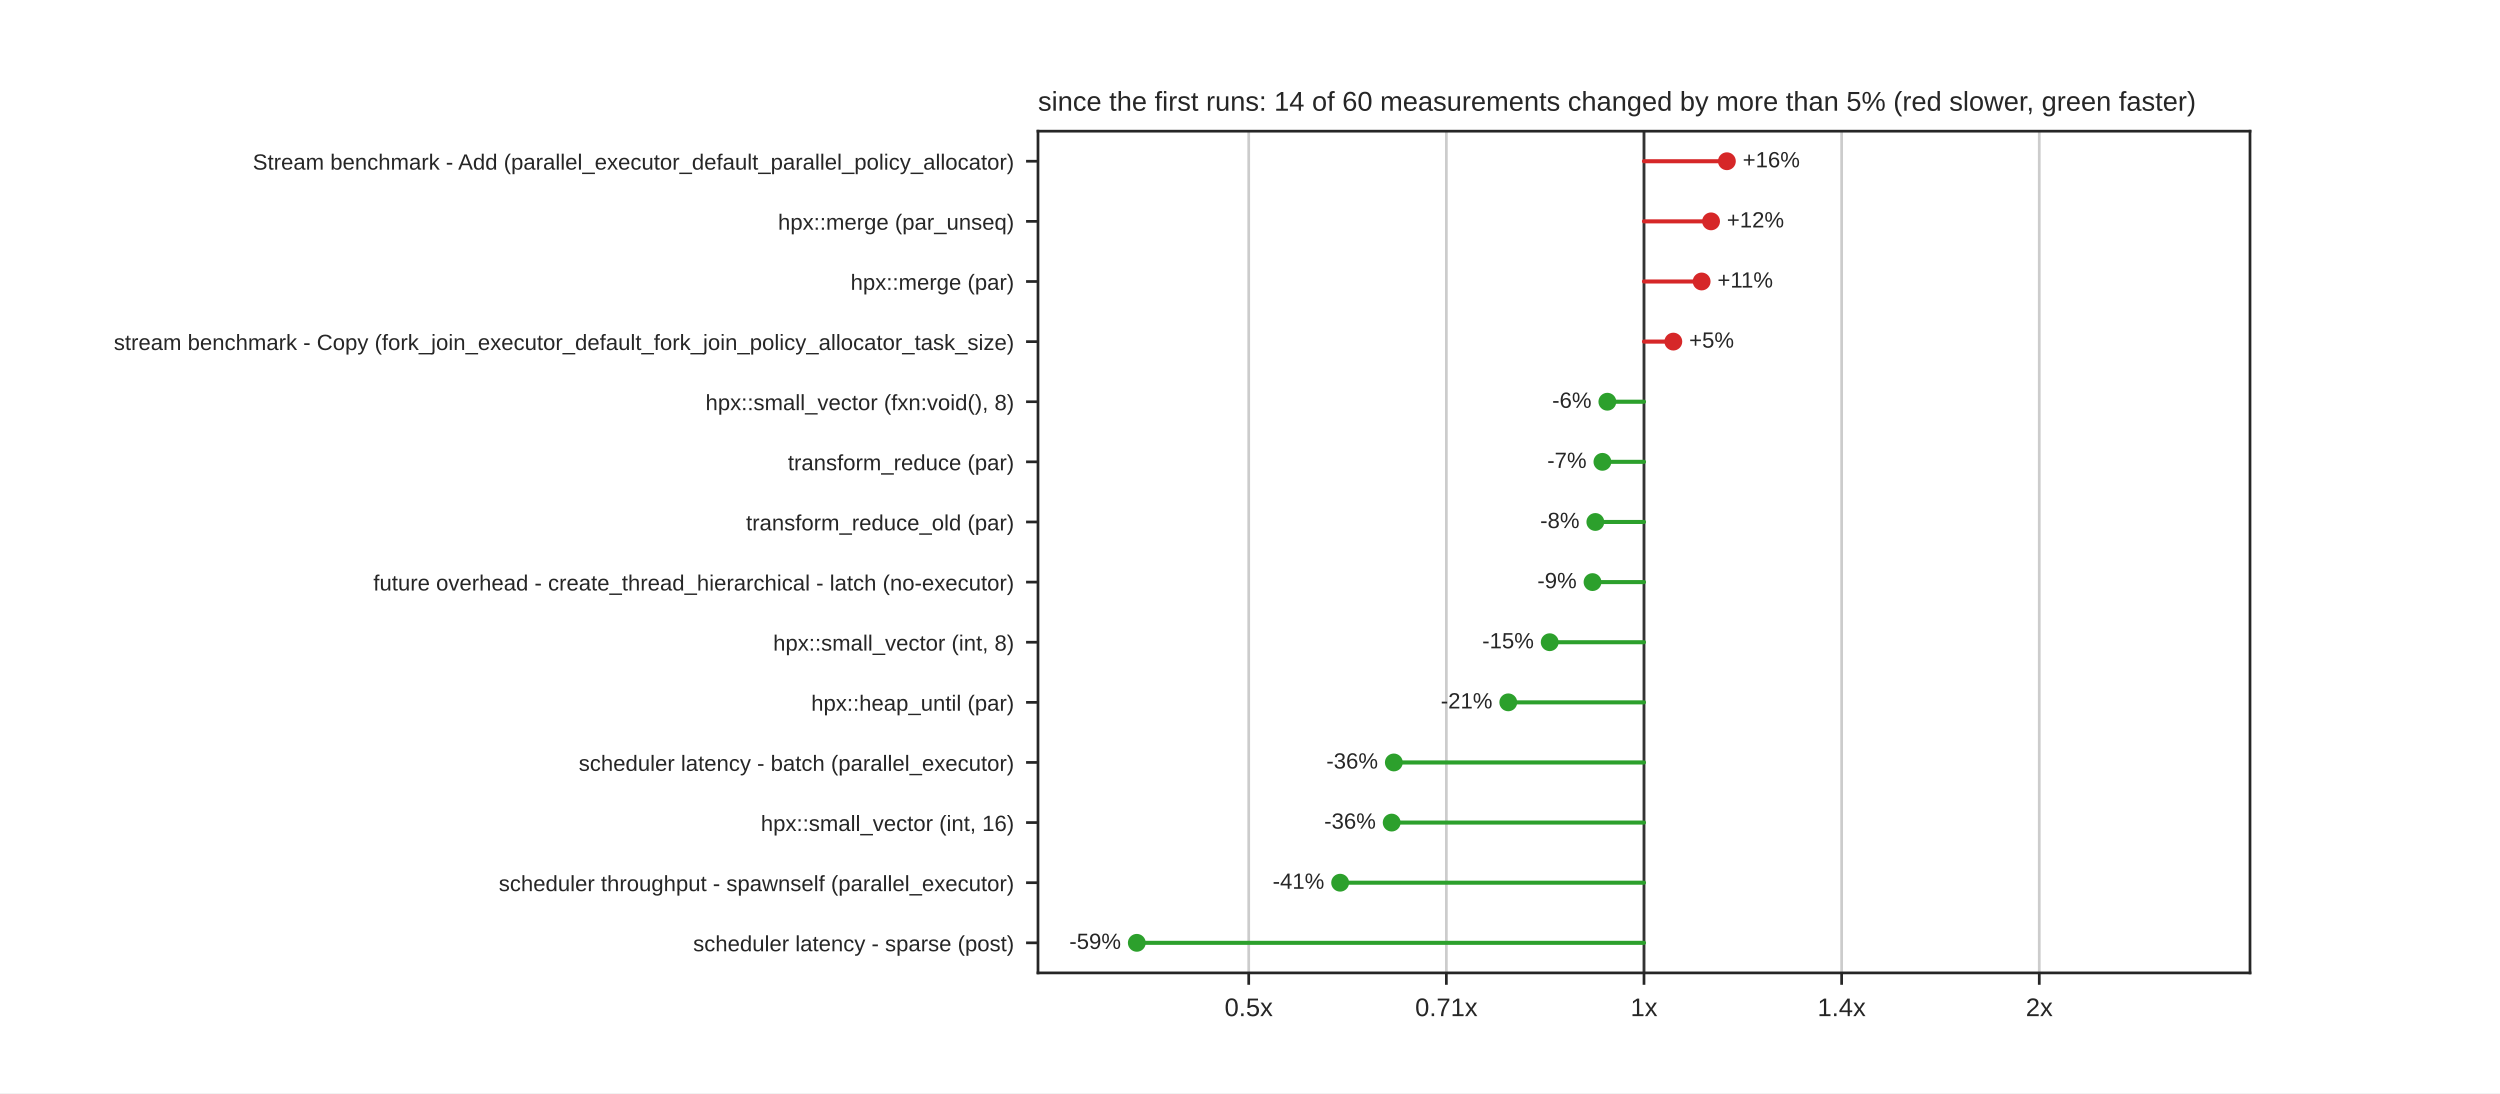
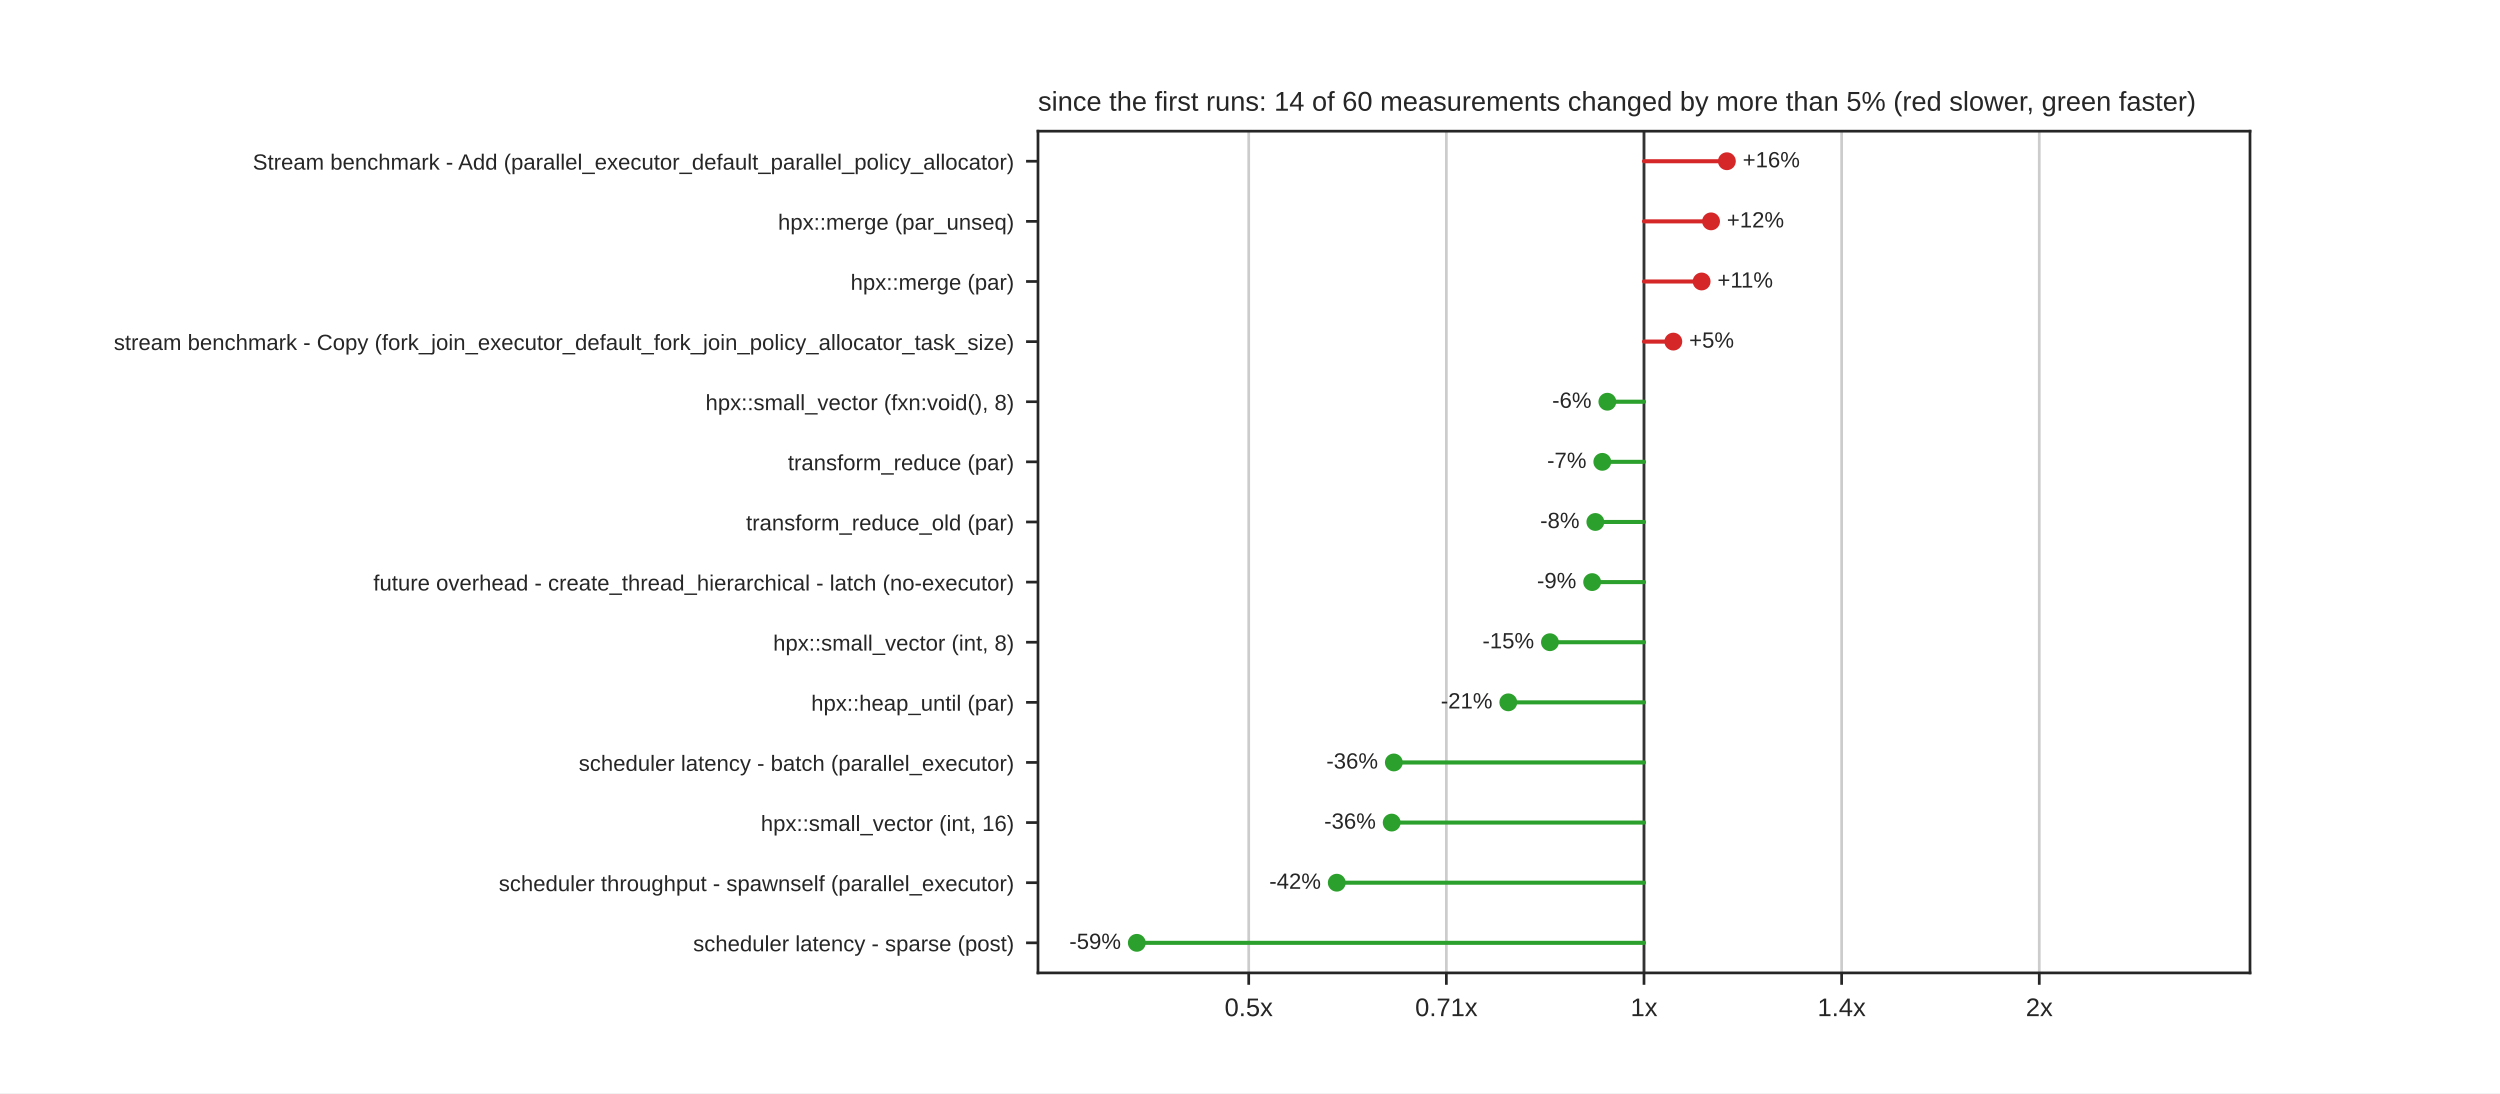
<svg xmlns="http://www.w3.org/2000/svg" xmlns:xlink="http://www.w3.org/1999/xlink" width="734.4pt" height="321.12pt" viewBox="0 0 734.4 321.12" version="1.1">
  <defs>
    <style type="text/css">*{stroke-linejoin: round; stroke-linecap: butt}</style>
  </defs>
  <g id="figure_1">
    <g id="patch_1">
      <path d="M 0 321.12  L 734.4 321.12  L 734.4 0  L 0 0  z " style="fill: #ffffff" />
    </g>
    <g id="axes_1">
      <g id="patch_2">
        <path d="M 304.92 285.797  L 660.96 285.797  L 660.96 38.534  L 304.92 38.534  z " style="fill: #ffffff" />
      </g>
      <g id="matplotlib.axis_1">
        <g id="xtick_1">
          <g id="line2d_1">
            <path d="M 366.823 285.797  L 366.823 38.534  " clip-path="url(#pd0584a2bc1)" style="fill: none; stroke: #cccccc; stroke-width: 0.8; stroke-linecap: round" />
          </g>
          <g id="line2d_2">
            <defs>
              <path id="mdfc5214045" d="M 0 0  L 0 3.5  " style="stroke: #262626; stroke-width: 0.8" />
            </defs>
            <g>
              <use xlink:href="#mdfc5214045" x="366.823" y="285.797" style="fill: #262626; stroke: #262626; stroke-width: 0.8" />
            </g>
          </g>
          <g id="text_1">
            <text style="fill: #262626; font: 7.5px 'Arial', 'DejaVu Sans', 'Liberation Sans', 'Bitstream Vera Sans', sans-serif; text-anchor: middle" x="366.823" y="298.496" transform="rotate(-0 366.8232 298.4956)">0.5x</text>
          </g>
        </g>
        <g id="xtick_2">
          <g id="line2d_3">
            <path d="M 424.882 285.797  L 424.882 38.534  " clip-path="url(#pd0584a2bc1)" style="fill: none; stroke: #cccccc; stroke-width: 0.8; stroke-linecap: round" />
          </g>
          <g id="line2d_4">
            <g>
              <use xlink:href="#mdfc5214045" x="424.882" y="285.797" style="fill: #262626; stroke: #262626; stroke-width: 0.8" />
            </g>
          </g>
          <g id="text_2">
            <text style="fill: #262626; font: 7.5px 'Arial', 'DejaVu Sans', 'Liberation Sans', 'Bitstream Vera Sans', sans-serif; text-anchor: middle" x="424.882" y="298.496" transform="rotate(-0 424.8816 298.4956)">0.71x</text>
          </g>
        </g>
        <g id="xtick_3">
          <g id="line2d_5">
            <path d="M 482.94 285.797  L 482.94 38.534  " clip-path="url(#pd0584a2bc1)" style="fill: none; stroke: #cccccc; stroke-width: 0.8; stroke-linecap: round" />
          </g>
          <g id="line2d_6">
            <g>
              <use xlink:href="#mdfc5214045" x="482.94" y="285.797" style="fill: #262626; stroke: #262626; stroke-width: 0.8" />
            </g>
          </g>
          <g id="text_3">
            <text style="fill: #262626; font: 7.5px 'Arial', 'DejaVu Sans', 'Liberation Sans', 'Bitstream Vera Sans', sans-serif; text-anchor: middle" x="482.94" y="298.496" transform="rotate(-0 482.94 298.4956)">1x</text>
          </g>
        </g>
        <g id="xtick_4">
          <g id="line2d_7">
            <path d="M 540.998 285.797  L 540.998 38.534  " clip-path="url(#pd0584a2bc1)" style="fill: none; stroke: #cccccc; stroke-width: 0.8; stroke-linecap: round" />
          </g>
          <g id="line2d_8">
            <g>
              <use xlink:href="#mdfc5214045" x="540.998" y="285.797" style="fill: #262626; stroke: #262626; stroke-width: 0.8" />
            </g>
          </g>
          <g id="text_4">
            <text style="fill: #262626; font: 7.5px 'Arial', 'DejaVu Sans', 'Liberation Sans', 'Bitstream Vera Sans', sans-serif; text-anchor: middle" x="540.998" y="298.496" transform="rotate(-0 540.9984 298.4956)">1.4x</text>
          </g>
        </g>
        <g id="xtick_5">
          <g id="line2d_9">
            <path d="M 599.057 285.797  L 599.057 38.534  " clip-path="url(#pd0584a2bc1)" style="fill: none; stroke: #cccccc; stroke-width: 0.8; stroke-linecap: round" />
          </g>
          <g id="line2d_10">
            <g>
              <use xlink:href="#mdfc5214045" x="599.057" y="285.797" style="fill: #262626; stroke: #262626; stroke-width: 0.8" />
            </g>
          </g>
          <g id="text_5">
            <text style="fill: #262626; font: 7.5px 'Arial', 'DejaVu Sans', 'Liberation Sans', 'Bitstream Vera Sans', sans-serif; text-anchor: middle" x="599.057" y="298.496" transform="rotate(-0 599.0568 298.4956)">2x</text>
          </g>
        </g>
      </g>
      <g id="matplotlib.axis_2">
        <g id="ytick_1">
          <g id="line2d_11">
            <defs>
              <path id="m414165cd4d" d="M 0 0  L -3.5 0  " style="stroke: #262626; stroke-width: 0.8" />
            </defs>
            <g>
              <use xlink:href="#m414165cd4d" x="304.92" y="47.365" style="fill: #262626; stroke: #262626; stroke-width: 0.8" />
            </g>
          </g>
          <g id="text_6">
            <text style="fill: #262626; font: 6.5px 'Arial', 'DejaVu Sans', 'Liberation Sans', 'Bitstream Vera Sans', sans-serif; text-anchor: end" x="297.92" y="49.835" transform="rotate(-0 297.92 49.83469)">Stream benchmark - Add (parallel_executor_default_parallel_policy_allocator)</text>
          </g>
        </g>
        <g id="ytick_2">
          <g id="line2d_12">
            <g>
              <use xlink:href="#m414165cd4d" x="304.92" y="65.027" style="fill: #262626; stroke: #262626; stroke-width: 0.8" />
            </g>
          </g>
          <g id="text_7">
            <text style="fill: #262626; font: 6.5px 'Arial', 'DejaVu Sans', 'Liberation Sans', 'Bitstream Vera Sans', sans-serif; text-anchor: end" x="297.92" y="67.496" transform="rotate(-0 297.92 67.49629)">hpx::merge (par_unseq)</text>
          </g>
        </g>
        <g id="ytick_3">
          <g id="line2d_13">
            <g>
              <use xlink:href="#m414165cd4d" x="304.92" y="82.688" style="fill: #262626; stroke: #262626; stroke-width: 0.8" />
            </g>
          </g>
          <g id="text_8">
            <text style="fill: #262626; font: 6.5px 'Arial', 'DejaVu Sans', 'Liberation Sans', 'Bitstream Vera Sans', sans-serif; text-anchor: end" x="297.92" y="85.158" transform="rotate(-0 297.92 85.15789)">hpx::merge (par)</text>
          </g>
        </g>
        <g id="ytick_4">
          <g id="line2d_14">
            <g>
              <use xlink:href="#m414165cd4d" x="304.92" y="100.35" style="fill: #262626; stroke: #262626; stroke-width: 0.8" />
            </g>
          </g>
          <g id="text_9">
            <text style="fill: #262626; font: 6.5px 'Arial', 'DejaVu Sans', 'Liberation Sans', 'Bitstream Vera Sans', sans-serif; text-anchor: end" x="297.92" y="102.819" transform="rotate(-0 297.92 102.8195)">stream benchmark - Copy (fork_join_executor_default_fork_join_policy_allocator_task_size)</text>
          </g>
        </g>
        <g id="ytick_5">
          <g id="line2d_15">
            <g>
              <use xlink:href="#m414165cd4d" x="304.92" y="118.012" style="fill: #262626; stroke: #262626; stroke-width: 0.8" />
            </g>
          </g>
          <g id="text_10">
            <text style="fill: #262626; font: 6.5px 'Arial', 'DejaVu Sans', 'Liberation Sans', 'Bitstream Vera Sans', sans-serif; text-anchor: end" x="297.92" y="120.481" transform="rotate(-0 297.92 120.4811)">hpx::small_vector (fxn:void(), 8)</text>
          </g>
        </g>
        <g id="ytick_6">
          <g id="line2d_16">
            <g>
              <use xlink:href="#m414165cd4d" x="304.92" y="135.673" style="fill: #262626; stroke: #262626; stroke-width: 0.8" />
            </g>
          </g>
          <g id="text_11">
            <text style="fill: #262626; font: 6.5px 'Arial', 'DejaVu Sans', 'Liberation Sans', 'Bitstream Vera Sans', sans-serif; text-anchor: end" x="297.92" y="138.143" transform="rotate(-0 297.92 138.1427)">transform_reduce (par)</text>
          </g>
        </g>
        <g id="ytick_7">
          <g id="line2d_17">
            <g>
              <use xlink:href="#m414165cd4d" x="304.92" y="153.335" style="fill: #262626; stroke: #262626; stroke-width: 0.8" />
            </g>
          </g>
          <g id="text_12">
            <text style="fill: #262626; font: 6.5px 'Arial', 'DejaVu Sans', 'Liberation Sans', 'Bitstream Vera Sans', sans-serif; text-anchor: end" x="297.92" y="155.804" transform="rotate(-0 297.92 155.8043)">transform_reduce_old (par)</text>
          </g>
        </g>
        <g id="ytick_8">
          <g id="line2d_18">
            <g>
              <use xlink:href="#m414165cd4d" x="304.92" y="170.996" style="fill: #262626; stroke: #262626; stroke-width: 0.8" />
            </g>
          </g>
          <g id="text_13">
            <text style="fill: #262626; font: 6.5px 'Arial', 'DejaVu Sans', 'Liberation Sans', 'Bitstream Vera Sans', sans-serif; text-anchor: end" x="297.92" y="173.466" transform="rotate(-0 297.92 173.4659)">future overhead - create_thread_hierarchical - latch (no-executor)</text>
          </g>
        </g>
        <g id="ytick_9">
          <g id="line2d_19">
            <g>
              <use xlink:href="#m414165cd4d" x="304.92" y="188.658" style="fill: #262626; stroke: #262626; stroke-width: 0.8" />
            </g>
          </g>
          <g id="text_14">
            <text style="fill: #262626; font: 6.5px 'Arial', 'DejaVu Sans', 'Liberation Sans', 'Bitstream Vera Sans', sans-serif; text-anchor: end" x="297.92" y="191.127" transform="rotate(-0 297.92 191.1275)">hpx::small_vector (int, 8)</text>
          </g>
        </g>
        <g id="ytick_10">
          <g id="line2d_20">
            <g>
              <use xlink:href="#m414165cd4d" x="304.92" y="206.32" style="fill: #262626; stroke: #262626; stroke-width: 0.8" />
            </g>
          </g>
          <g id="text_15">
            <text style="fill: #262626; font: 6.5px 'Arial', 'DejaVu Sans', 'Liberation Sans', 'Bitstream Vera Sans', sans-serif; text-anchor: end" x="297.92" y="208.789" transform="rotate(-0 297.92 208.7891)">hpx::heap_until (par)</text>
          </g>
        </g>
        <g id="ytick_11">
          <g id="line2d_21">
            <g>
              <use xlink:href="#m414165cd4d" x="304.92" y="223.981" style="fill: #262626; stroke: #262626; stroke-width: 0.8" />
            </g>
          </g>
          <g id="text_16">
            <text style="fill: #262626; font: 6.5px 'Arial', 'DejaVu Sans', 'Liberation Sans', 'Bitstream Vera Sans', sans-serif; text-anchor: end" x="297.92" y="226.451" transform="rotate(-0 297.92 226.4507)">scheduler latency - batch (parallel_executor)</text>
          </g>
        </g>
        <g id="ytick_12">
          <g id="line2d_22">
            <g>
              <use xlink:href="#m414165cd4d" x="304.92" y="241.643" style="fill: #262626; stroke: #262626; stroke-width: 0.8" />
            </g>
          </g>
          <g id="text_17">
            <text style="fill: #262626; font: 6.5px 'Arial', 'DejaVu Sans', 'Liberation Sans', 'Bitstream Vera Sans', sans-serif; text-anchor: end" x="297.92" y="244.112" transform="rotate(-0 297.92 244.1123)">hpx::small_vector (int, 16)</text>
          </g>
        </g>
        <g id="ytick_13">
          <g id="line2d_23">
            <g>
              <use xlink:href="#m414165cd4d" x="304.92" y="259.304" style="fill: #262626; stroke: #262626; stroke-width: 0.8" />
            </g>
          </g>
          <g id="text_18">
            <text style="fill: #262626; font: 6.5px 'Arial', 'DejaVu Sans', 'Liberation Sans', 'Bitstream Vera Sans', sans-serif; text-anchor: end" x="297.92" y="261.774" transform="rotate(-0 297.92 261.7739)">scheduler throughput - spawnself (parallel_executor)</text>
          </g>
        </g>
        <g id="ytick_14">
          <g id="line2d_24">
            <g>
              <use xlink:href="#m414165cd4d" x="304.92" y="276.966" style="fill: #262626; stroke: #262626; stroke-width: 0.8" />
            </g>
          </g>
          <g id="text_19">
            <text style="fill: #262626; font: 6.5px 'Arial', 'DejaVu Sans', 'Liberation Sans', 'Bitstream Vera Sans', sans-serif; text-anchor: end" x="297.92" y="279.435" transform="rotate(-0 297.92 279.4355)">scheduler latency - sparse (post)</text>
          </g>
        </g>
      </g>
      <g id="line2d_25">
        <path d="M 482.94 285.797  L 482.94 38.534  " clip-path="url(#pd0584a2bc1)" style="fill: none; stroke: #333333; stroke-width: 0.8; stroke-linecap: round" />
      </g>
      <g id="line2d_26">
        <path d="M 482.94 47.365  L 507.29 47.365  " clip-path="url(#pd0584a2bc1)" style="fill: none; stroke: #d62728; stroke-width: 1.2; stroke-linecap: round" />
      </g>
      <g id="line2d_27">
-         <path d="M 482.94 65.027  L 502.641 65.027  " clip-path="url(#pd0584a2bc1)" style="fill: none; stroke: #d62728; stroke-width: 1.2; stroke-linecap: round" />
+         <path d="M 482.94 65.027  L 502.639 65.027  " clip-path="url(#pd0584a2bc1)" style="fill: none; stroke: #d62728; stroke-width: 1.2; stroke-linecap: round" />
      </g>
      <g id="line2d_28">
        <path d="M 482.94 82.688  L 499.872 82.688  " clip-path="url(#pd0584a2bc1)" style="fill: none; stroke: #d62728; stroke-width: 1.2; stroke-linecap: round" />
      </g>
      <g id="line2d_29">
        <path d="M 482.94 100.35  L 491.554 100.35  " clip-path="url(#pd0584a2bc1)" style="fill: none; stroke: #d62728; stroke-width: 1.2; stroke-linecap: round" />
      </g>
      <g id="line2d_30">
        <path d="M 482.94 118.012  L 472.177 118.012  " clip-path="url(#pd0584a2bc1)" style="fill: none; stroke: #2ca02c; stroke-width: 1.2; stroke-linecap: round" />
      </g>
      <g id="line2d_31">
-         <path d="M 482.94 135.673  L 470.727 135.673  " clip-path="url(#pd0584a2bc1)" style="fill: none; stroke: #2ca02c; stroke-width: 1.2; stroke-linecap: round" />
+         <path d="M 482.94 135.673  L 470.693 135.673  " clip-path="url(#pd0584a2bc1)" style="fill: none; stroke: #2ca02c; stroke-width: 1.2; stroke-linecap: round" />
      </g>
      <g id="line2d_32">
        <path d="M 482.94 153.335  L 468.649 153.335  " clip-path="url(#pd0584a2bc1)" style="fill: none; stroke: #2ca02c; stroke-width: 1.2; stroke-linecap: round" />
      </g>
      <g id="line2d_33">
-         <path d="M 482.94 170.996  L 467.821 170.996  " clip-path="url(#pd0584a2bc1)" style="fill: none; stroke: #2ca02c; stroke-width: 1.2; stroke-linecap: round" />
+         <path d="M 482.94 170.996  L 467.712 170.996  " clip-path="url(#pd0584a2bc1)" style="fill: none; stroke: #2ca02c; stroke-width: 1.2; stroke-linecap: round" />
      </g>
      <g id="line2d_34">
-         <path d="M 482.94 188.658  L 455.242 188.658  " clip-path="url(#pd0584a2bc1)" style="fill: none; stroke: #2ca02c; stroke-width: 1.2; stroke-linecap: round" />
+         <path d="M 482.94 188.658  L 455.312 188.658  " clip-path="url(#pd0584a2bc1)" style="fill: none; stroke: #2ca02c; stroke-width: 1.2; stroke-linecap: round" />
      </g>
      <g id="line2d_35">
-         <path d="M 482.94 206.32  L 443.07 206.32  " clip-path="url(#pd0584a2bc1)" style="fill: none; stroke: #2ca02c; stroke-width: 1.2; stroke-linecap: round" />
+         <path d="M 482.94 206.32  L 443.077 206.32  " clip-path="url(#pd0584a2bc1)" style="fill: none; stroke: #2ca02c; stroke-width: 1.2; stroke-linecap: round" />
      </g>
      <g id="line2d_36">
-         <path d="M 482.94 223.981  L 409.453 223.981  " clip-path="url(#pd0584a2bc1)" style="fill: none; stroke: #2ca02c; stroke-width: 1.2; stroke-linecap: round" />
+         <path d="M 482.94 223.981  L 409.454 223.981  " clip-path="url(#pd0584a2bc1)" style="fill: none; stroke: #2ca02c; stroke-width: 1.2; stroke-linecap: round" />
      </g>
      <g id="line2d_37">
-         <path d="M 482.94 241.643  L 408.822 241.643  " clip-path="url(#pd0584a2bc1)" style="fill: none; stroke: #2ca02c; stroke-width: 1.2; stroke-linecap: round" />
+         <path d="M 482.94 241.643  L 408.824 241.643  " clip-path="url(#pd0584a2bc1)" style="fill: none; stroke: #2ca02c; stroke-width: 1.2; stroke-linecap: round" />
      </g>
      <g id="line2d_38">
-         <path d="M 482.94 259.304  L 393.68 259.304  " clip-path="url(#pd0584a2bc1)" style="fill: none; stroke: #2ca02c; stroke-width: 1.2; stroke-linecap: round" />
+         <path d="M 482.94 259.304  L 392.69 259.304  " clip-path="url(#pd0584a2bc1)" style="fill: none; stroke: #2ca02c; stroke-width: 1.2; stroke-linecap: round" />
      </g>
      <g id="line2d_39">
        <path d="M 482.94 276.966  L 333.949 276.966  " clip-path="url(#pd0584a2bc1)" style="fill: none; stroke: #2ca02c; stroke-width: 1.2; stroke-linecap: round" />
      </g>
      <g id="patch_3">
        <path d="M 304.92 285.797  L 304.92 38.534  " style="fill: none; stroke: #262626; stroke-width: 0.8; stroke-linejoin: miter; stroke-linecap: square" />
      </g>
      <g id="patch_4">
        <path d="M 660.96 285.797  L 660.96 38.534  " style="fill: none; stroke: #262626; stroke-width: 0.8; stroke-linejoin: miter; stroke-linecap: square" />
      </g>
      <g id="patch_5">
        <path d="M 304.92 285.797  L 660.96 285.797  " style="fill: none; stroke: #262626; stroke-width: 0.8; stroke-linejoin: miter; stroke-linecap: square" />
      </g>
      <g id="patch_6">
        <path d="M 304.92 38.534  L 660.96 38.534  " style="fill: none; stroke: #262626; stroke-width: 0.8; stroke-linejoin: miter; stroke-linecap: square" />
      </g>
      <g id="PathCollection_1">
        <defs>
          <path id="m8968767a60" d="M 0 2.121  C 0.563 2.121 1.102 1.898 1.5 1.5  C 1.898 1.102 2.121 0.563 2.121 0  C 2.121 -0.563 1.898 -1.102 1.5 -1.5  C 1.102 -1.898 0.563 -2.121 0 -2.121  C -0.563 -2.121 -1.102 -1.898 -1.5 -1.5  C -1.898 -1.102 -2.121 -0.563 -2.121 0  C -2.121 0.563 -1.898 1.102 -1.5 1.5  C -1.102 1.898 -0.563 2.121 0 2.121  z " style="stroke: #d62728" />
        </defs>
        <g clip-path="url(#pd0584a2bc1)">
          <use xlink:href="#m8968767a60" x="507.29" y="47.365" style="fill: #d62728; stroke: #d62728" />
        </g>
      </g>
      <g id="text_20">
        <text style="fill: #262626; font: 6.5px 'Arial', 'DejaVu Sans', 'Liberation Sans', 'Bitstream Vera Sans', sans-serif; text-anchor: start" x="511.935" y="49.159" transform="rotate(-0 511.9348 49.15879)">+16%</text>
      </g>
      <g id="PathCollection_2">
        <g clip-path="url(#pd0584a2bc1)">
-           <use xlink:href="#m8968767a60" x="502.641" y="65.027" style="fill: #d62728; stroke: #d62728" />
+           <use xlink:href="#m8968767a60" x="502.639" y="65.027" style="fill: #d62728; stroke: #d62728" />
        </g>
      </g>
      <g id="text_21">
-         <text style="fill: #262626; font: 6.5px 'Arial', 'DejaVu Sans', 'Liberation Sans', 'Bitstream Vera Sans', sans-serif; text-anchor: start" x="507.286" y="66.82" transform="rotate(-0 507.2856 66.82039)">+12%</text>
+         <text style="fill: #262626; font: 6.5px 'Arial', 'DejaVu Sans', 'Liberation Sans', 'Bitstream Vera Sans', sans-serif; text-anchor: start" x="507.284" y="66.82" transform="rotate(-0 507.2838 66.82039)">+12%</text>
      </g>
      <g id="PathCollection_3">
        <g clip-path="url(#pd0584a2bc1)">
          <use xlink:href="#m8968767a60" x="499.872" y="82.688" style="fill: #d62728; stroke: #d62728" />
        </g>
      </g>
      <g id="text_22">
        <text style="fill: #262626; font: 6.5px 'Arial', 'DejaVu Sans', 'Liberation Sans', 'Bitstream Vera Sans', sans-serif; text-anchor: start" x="504.517" y="84.482" transform="rotate(-0 504.5172 84.48199)">+11%</text>
      </g>
      <g id="PathCollection_4">
        <g clip-path="url(#pd0584a2bc1)">
          <use xlink:href="#m8968767a60" x="491.554" y="100.35" style="fill: #d62728; stroke: #d62728" />
        </g>
      </g>
      <g id="text_23">
        <text style="fill: #262626; font: 6.5px 'Arial', 'DejaVu Sans', 'Liberation Sans', 'Bitstream Vera Sans', sans-serif; text-anchor: start" x="496.199" y="102.144" transform="rotate(-0 496.1989 102.1436)">+5%</text>
      </g>
      <g id="PathCollection_5">
        <defs>
          <path id="m7978cd0e5a" d="M 0 2.121  C 0.563 2.121 1.102 1.898 1.5 1.5  C 1.898 1.102 2.121 0.563 2.121 0  C 2.121 -0.563 1.898 -1.102 1.5 -1.5  C 1.102 -1.898 0.563 -2.121 0 -2.121  C -0.563 -2.121 -1.102 -1.898 -1.5 -1.5  C -1.898 -1.102 -2.121 -0.563 -2.121 0  C -2.121 0.563 -1.898 1.102 -1.5 1.5  C -1.102 1.898 -0.563 2.121 0 2.121  z " style="stroke: #2ca02c" />
        </defs>
        <g clip-path="url(#pd0584a2bc1)">
          <use xlink:href="#m7978cd0e5a" x="472.177" y="118.012" style="fill: #2ca02c; stroke: #2ca02c" />
        </g>
      </g>
      <g id="text_24">
        <text style="fill: #262626; font: 6.5px 'Arial', 'DejaVu Sans', 'Liberation Sans', 'Bitstream Vera Sans', sans-serif; text-anchor: end" x="467.532" y="119.805" transform="rotate(-0 467.5323 119.8052)">-6%</text>
      </g>
      <g id="PathCollection_6">
        <g clip-path="url(#pd0584a2bc1)">
-           <use xlink:href="#m7978cd0e5a" x="470.727" y="135.673" style="fill: #2ca02c; stroke: #2ca02c" />
+           <use xlink:href="#m7978cd0e5a" x="470.693" y="135.673" style="fill: #2ca02c; stroke: #2ca02c" />
        </g>
      </g>
      <g id="text_25">
-         <text style="fill: #262626; font: 6.5px 'Arial', 'DejaVu Sans', 'Liberation Sans', 'Bitstream Vera Sans', sans-serif; text-anchor: end" x="466.083" y="137.467" transform="rotate(-0 466.0825 137.4668)">-7%</text>
+         <text style="fill: #262626; font: 6.5px 'Arial', 'DejaVu Sans', 'Liberation Sans', 'Bitstream Vera Sans', sans-serif; text-anchor: end" x="466.048" y="137.467" transform="rotate(-0 466.048 137.4668)">-7%</text>
      </g>
      <g id="PathCollection_7">
        <g clip-path="url(#pd0584a2bc1)">
          <use xlink:href="#m7978cd0e5a" x="468.649" y="153.335" style="fill: #2ca02c; stroke: #2ca02c" />
        </g>
      </g>
      <g id="text_26">
        <text style="fill: #262626; font: 6.5px 'Arial', 'DejaVu Sans', 'Liberation Sans', 'Bitstream Vera Sans', sans-serif; text-anchor: end" x="464.004" y="155.128" transform="rotate(-0 464.0039 155.1284)">-8%</text>
      </g>
      <g id="PathCollection_8">
        <g clip-path="url(#pd0584a2bc1)">
-           <use xlink:href="#m7978cd0e5a" x="467.821" y="170.996" style="fill: #2ca02c; stroke: #2ca02c" />
+           <use xlink:href="#m7978cd0e5a" x="467.712" y="170.996" style="fill: #2ca02c; stroke: #2ca02c" />
        </g>
      </g>
      <g id="text_27">
-         <text style="fill: #262626; font: 6.5px 'Arial', 'DejaVu Sans', 'Liberation Sans', 'Bitstream Vera Sans', sans-serif; text-anchor: end" x="463.176" y="172.79" transform="rotate(-0 463.1758 172.79)">-9%</text>
+         <text style="fill: #262626; font: 6.5px 'Arial', 'DejaVu Sans', 'Liberation Sans', 'Bitstream Vera Sans', sans-serif; text-anchor: end" x="463.068" y="172.79" transform="rotate(-0 463.0677 172.79)">-9%</text>
      </g>
      <g id="PathCollection_9">
        <g clip-path="url(#pd0584a2bc1)">
-           <use xlink:href="#m7978cd0e5a" x="455.242" y="188.658" style="fill: #2ca02c; stroke: #2ca02c" />
+           <use xlink:href="#m7978cd0e5a" x="455.312" y="188.658" style="fill: #2ca02c; stroke: #2ca02c" />
        </g>
      </g>
      <g id="text_28">
-         <text style="fill: #262626; font: 6.5px 'Arial', 'DejaVu Sans', 'Liberation Sans', 'Bitstream Vera Sans', sans-serif; text-anchor: end" x="450.597" y="190.452" transform="rotate(-0 450.5971 190.4516)">-15%</text>
+         <text style="fill: #262626; font: 6.5px 'Arial', 'DejaVu Sans', 'Liberation Sans', 'Bitstream Vera Sans', sans-serif; text-anchor: end" x="450.667" y="190.452" transform="rotate(-0 450.6675 190.4516)">-15%</text>
      </g>
      <g id="PathCollection_10">
        <g clip-path="url(#pd0584a2bc1)">
-           <use xlink:href="#m7978cd0e5a" x="443.07" y="206.32" style="fill: #2ca02c; stroke: #2ca02c" />
+           <use xlink:href="#m7978cd0e5a" x="443.077" y="206.32" style="fill: #2ca02c; stroke: #2ca02c" />
        </g>
      </g>
      <g id="text_29">
-         <text style="fill: #262626; font: 6.5px 'Arial', 'DejaVu Sans', 'Liberation Sans', 'Bitstream Vera Sans', sans-serif; text-anchor: end" x="438.425" y="208.113" transform="rotate(-0 438.425 208.1132)">-21%</text>
+         <text style="fill: #262626; font: 6.5px 'Arial', 'DejaVu Sans', 'Liberation Sans', 'Bitstream Vera Sans', sans-serif; text-anchor: end" x="438.432" y="208.113" transform="rotate(-0 438.4323 208.1132)">-21%</text>
      </g>
      <g id="PathCollection_11">
        <g clip-path="url(#pd0584a2bc1)">
-           <use xlink:href="#m7978cd0e5a" x="409.453" y="223.981" style="fill: #2ca02c; stroke: #2ca02c" />
+           <use xlink:href="#m7978cd0e5a" x="409.454" y="223.981" style="fill: #2ca02c; stroke: #2ca02c" />
        </g>
      </g>
      <g id="text_30">
-         <text style="fill: #262626; font: 6.5px 'Arial', 'DejaVu Sans', 'Liberation Sans', 'Bitstream Vera Sans', sans-serif; text-anchor: end" x="404.808" y="225.775" transform="rotate(-0 404.8085 225.7748)">-36%</text>
+         <text style="fill: #262626; font: 6.5px 'Arial', 'DejaVu Sans', 'Liberation Sans', 'Bitstream Vera Sans', sans-serif; text-anchor: end" x="404.81" y="225.775" transform="rotate(-0 404.8095 225.7748)">-36%</text>
      </g>
      <g id="PathCollection_12">
        <g clip-path="url(#pd0584a2bc1)">
-           <use xlink:href="#m7978cd0e5a" x="408.822" y="241.643" style="fill: #2ca02c; stroke: #2ca02c" />
+           <use xlink:href="#m7978cd0e5a" x="408.824" y="241.643" style="fill: #2ca02c; stroke: #2ca02c" />
        </g>
      </g>
      <g id="text_31">
-         <text style="fill: #262626; font: 6.5px 'Arial', 'DejaVu Sans', 'Liberation Sans', 'Bitstream Vera Sans', sans-serif; text-anchor: end" x="404.178" y="243.436" transform="rotate(-0 404.1777 243.4364)">-36%</text>
+         <text style="fill: #262626; font: 6.5px 'Arial', 'DejaVu Sans', 'Liberation Sans', 'Bitstream Vera Sans', sans-serif; text-anchor: end" x="404.179" y="243.436" transform="rotate(-0 404.1791 243.4364)">-36%</text>
      </g>
      <g id="PathCollection_13">
        <g clip-path="url(#pd0584a2bc1)">
-           <use xlink:href="#m7978cd0e5a" x="393.68" y="259.304" style="fill: #2ca02c; stroke: #2ca02c" />
+           <use xlink:href="#m7978cd0e5a" x="392.69" y="259.304" style="fill: #2ca02c; stroke: #2ca02c" />
        </g>
      </g>
      <g id="text_32">
-         <text style="fill: #262626; font: 6.5px 'Arial', 'DejaVu Sans', 'Liberation Sans', 'Bitstream Vera Sans', sans-serif; text-anchor: end" x="389.035" y="261.098" transform="rotate(-0 389.0349 261.098)">-41%</text>
+         <text style="fill: #262626; font: 6.5px 'Arial', 'DejaVu Sans', 'Liberation Sans', 'Bitstream Vera Sans', sans-serif; text-anchor: end" x="388.046" y="261.098" transform="rotate(-0 388.0456 261.098)">-42%</text>
      </g>
      <g id="PathCollection_14">
        <g clip-path="url(#pd0584a2bc1)">
          <use xlink:href="#m7978cd0e5a" x="333.949" y="276.966" style="fill: #2ca02c; stroke: #2ca02c" />
        </g>
      </g>
      <g id="text_33">
        <text style="fill: #262626; font: 6.5px 'Arial', 'DejaVu Sans', 'Liberation Sans', 'Bitstream Vera Sans', sans-serif; text-anchor: end" x="329.305" y="278.76" transform="rotate(-0 329.3045 278.7596)">-59%</text>
      </g>
      <g id="text_34">
        <text style="fill: #262626; font: 8px 'Arial', 'DejaVu Sans', 'Liberation Sans', 'Bitstream Vera Sans', sans-serif; text-anchor: start" x="304.92" y="32.534" transform="rotate(-0 304.92 32.5344)">since the first runs: 14 of 60 measurements changed by more than 5% (red slower, green faster)</text>
      </g>
    </g>
  </g>
  <defs>
    <clipPath id="pd0584a2bc1">
      <rect x="304.92" y="38.534" width="356.04" height="247.262" />
    </clipPath>
  </defs>
</svg>
